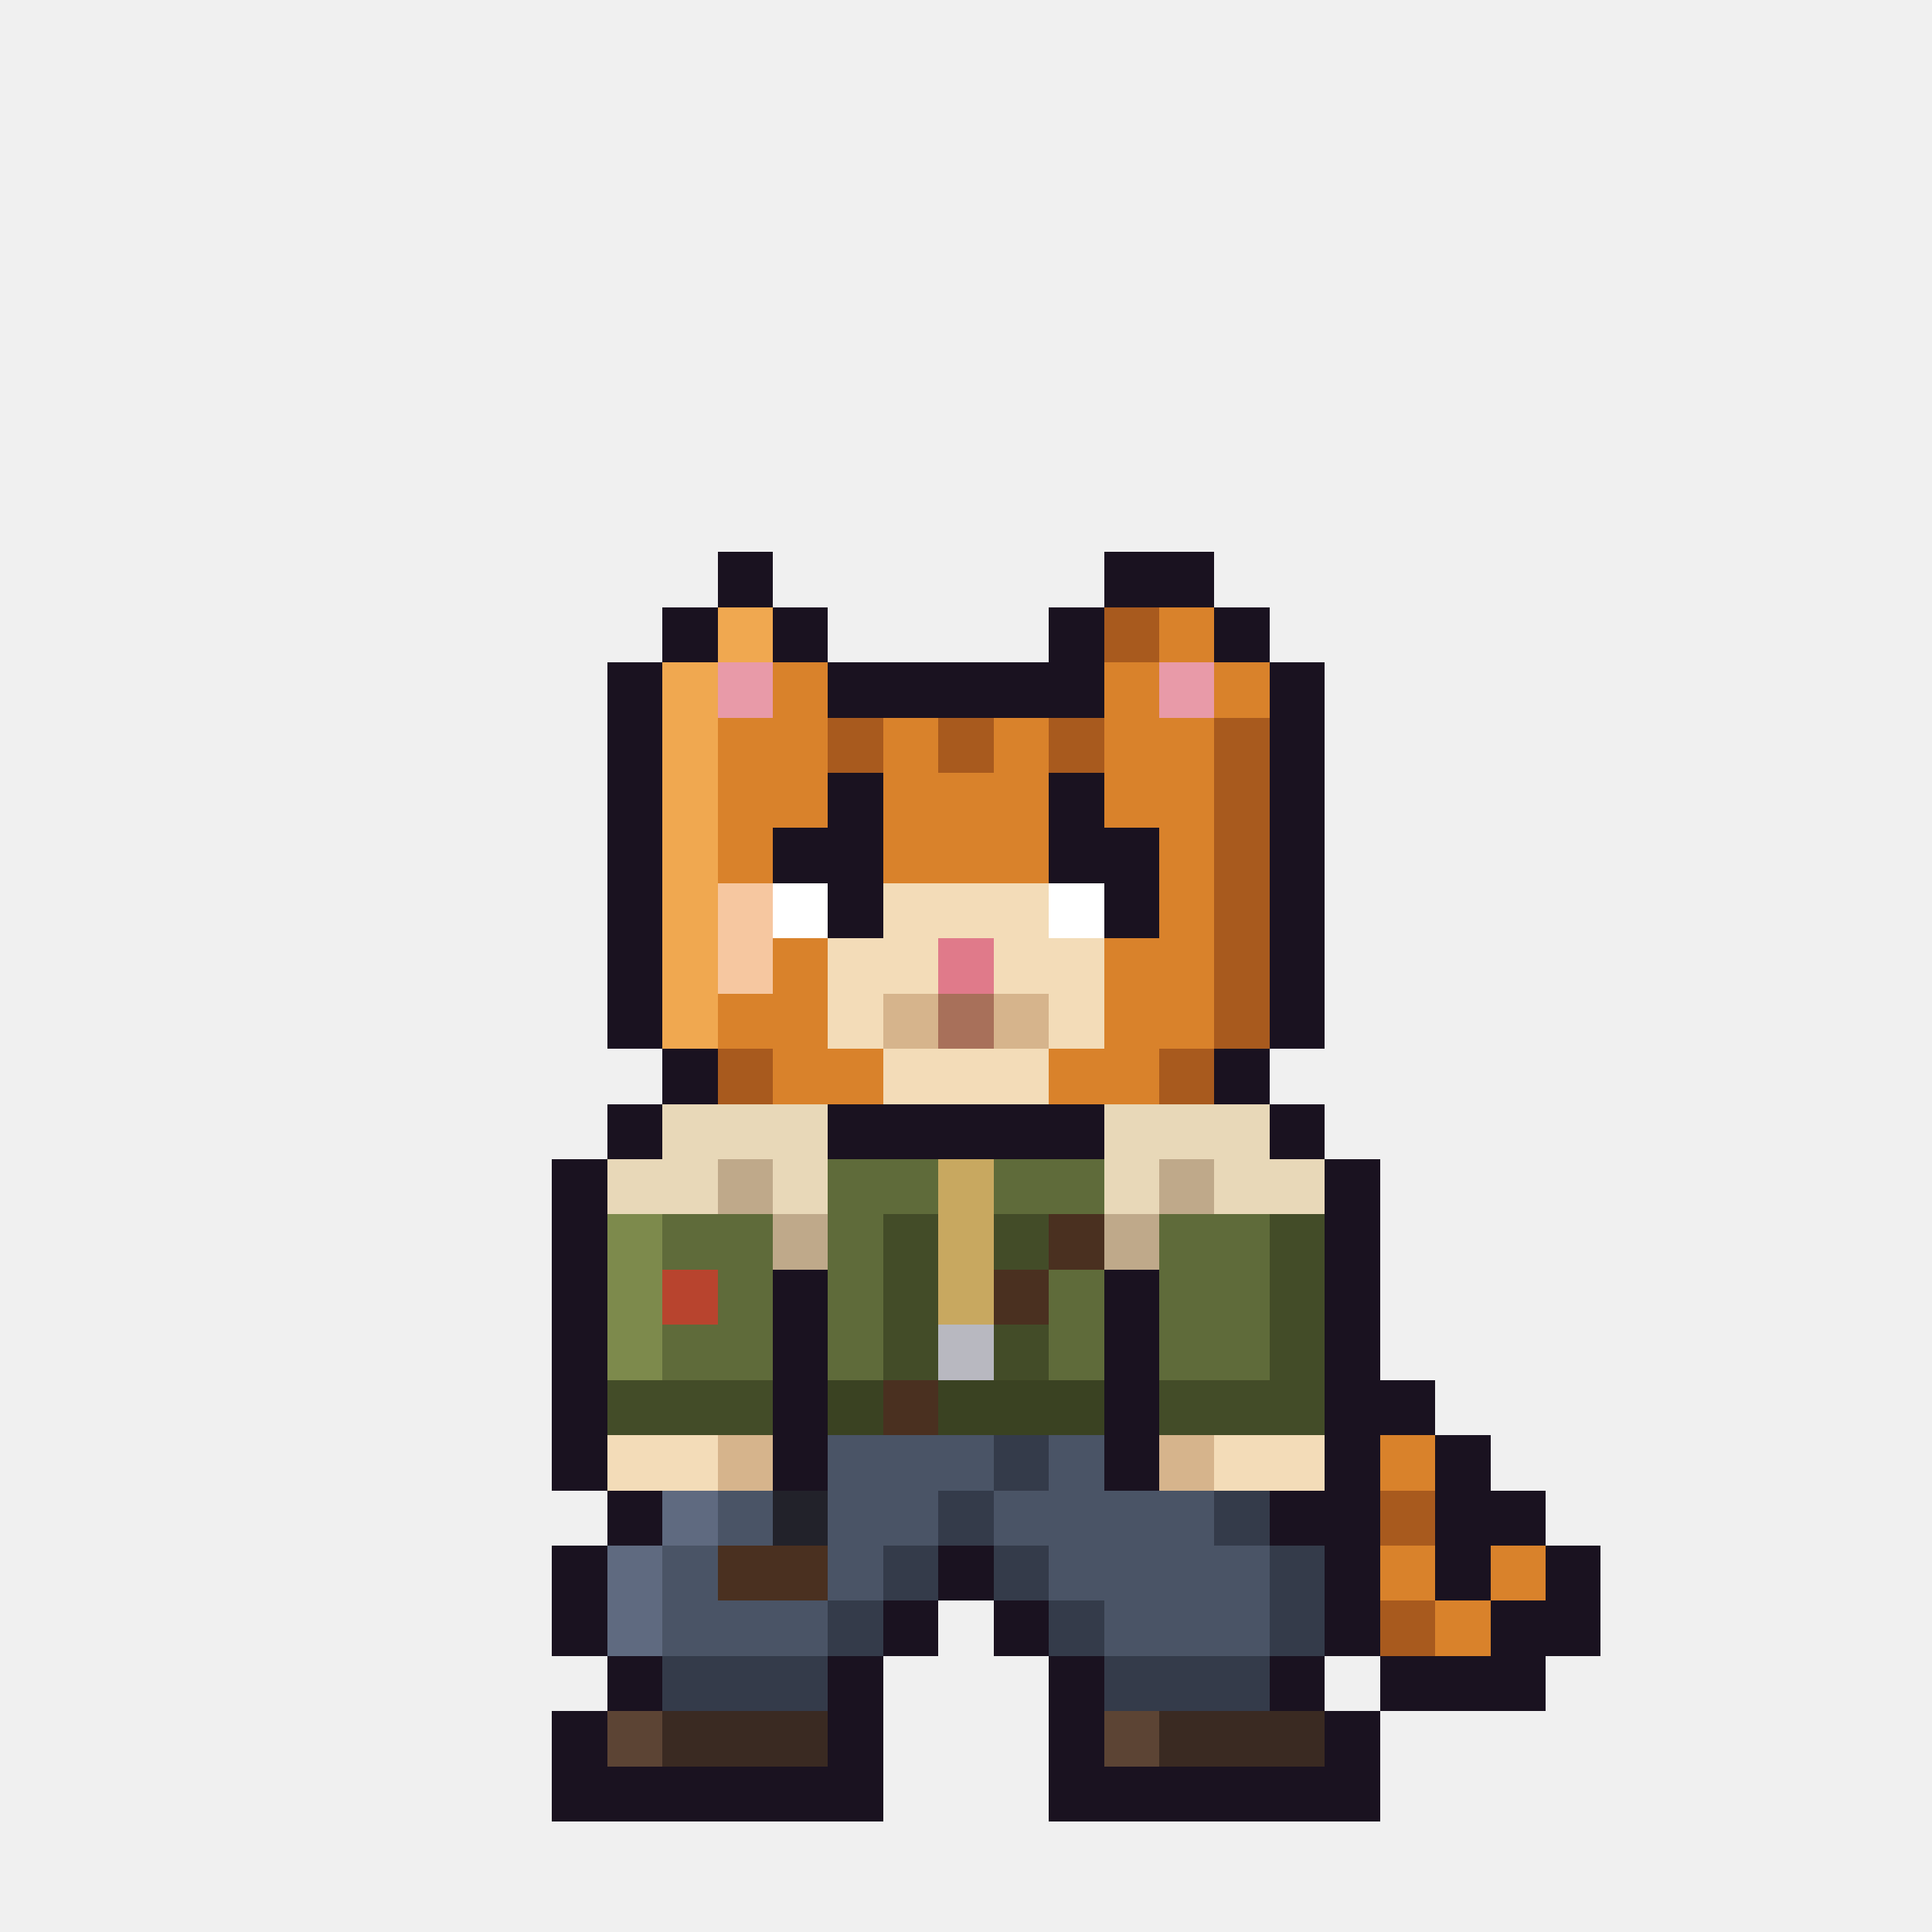
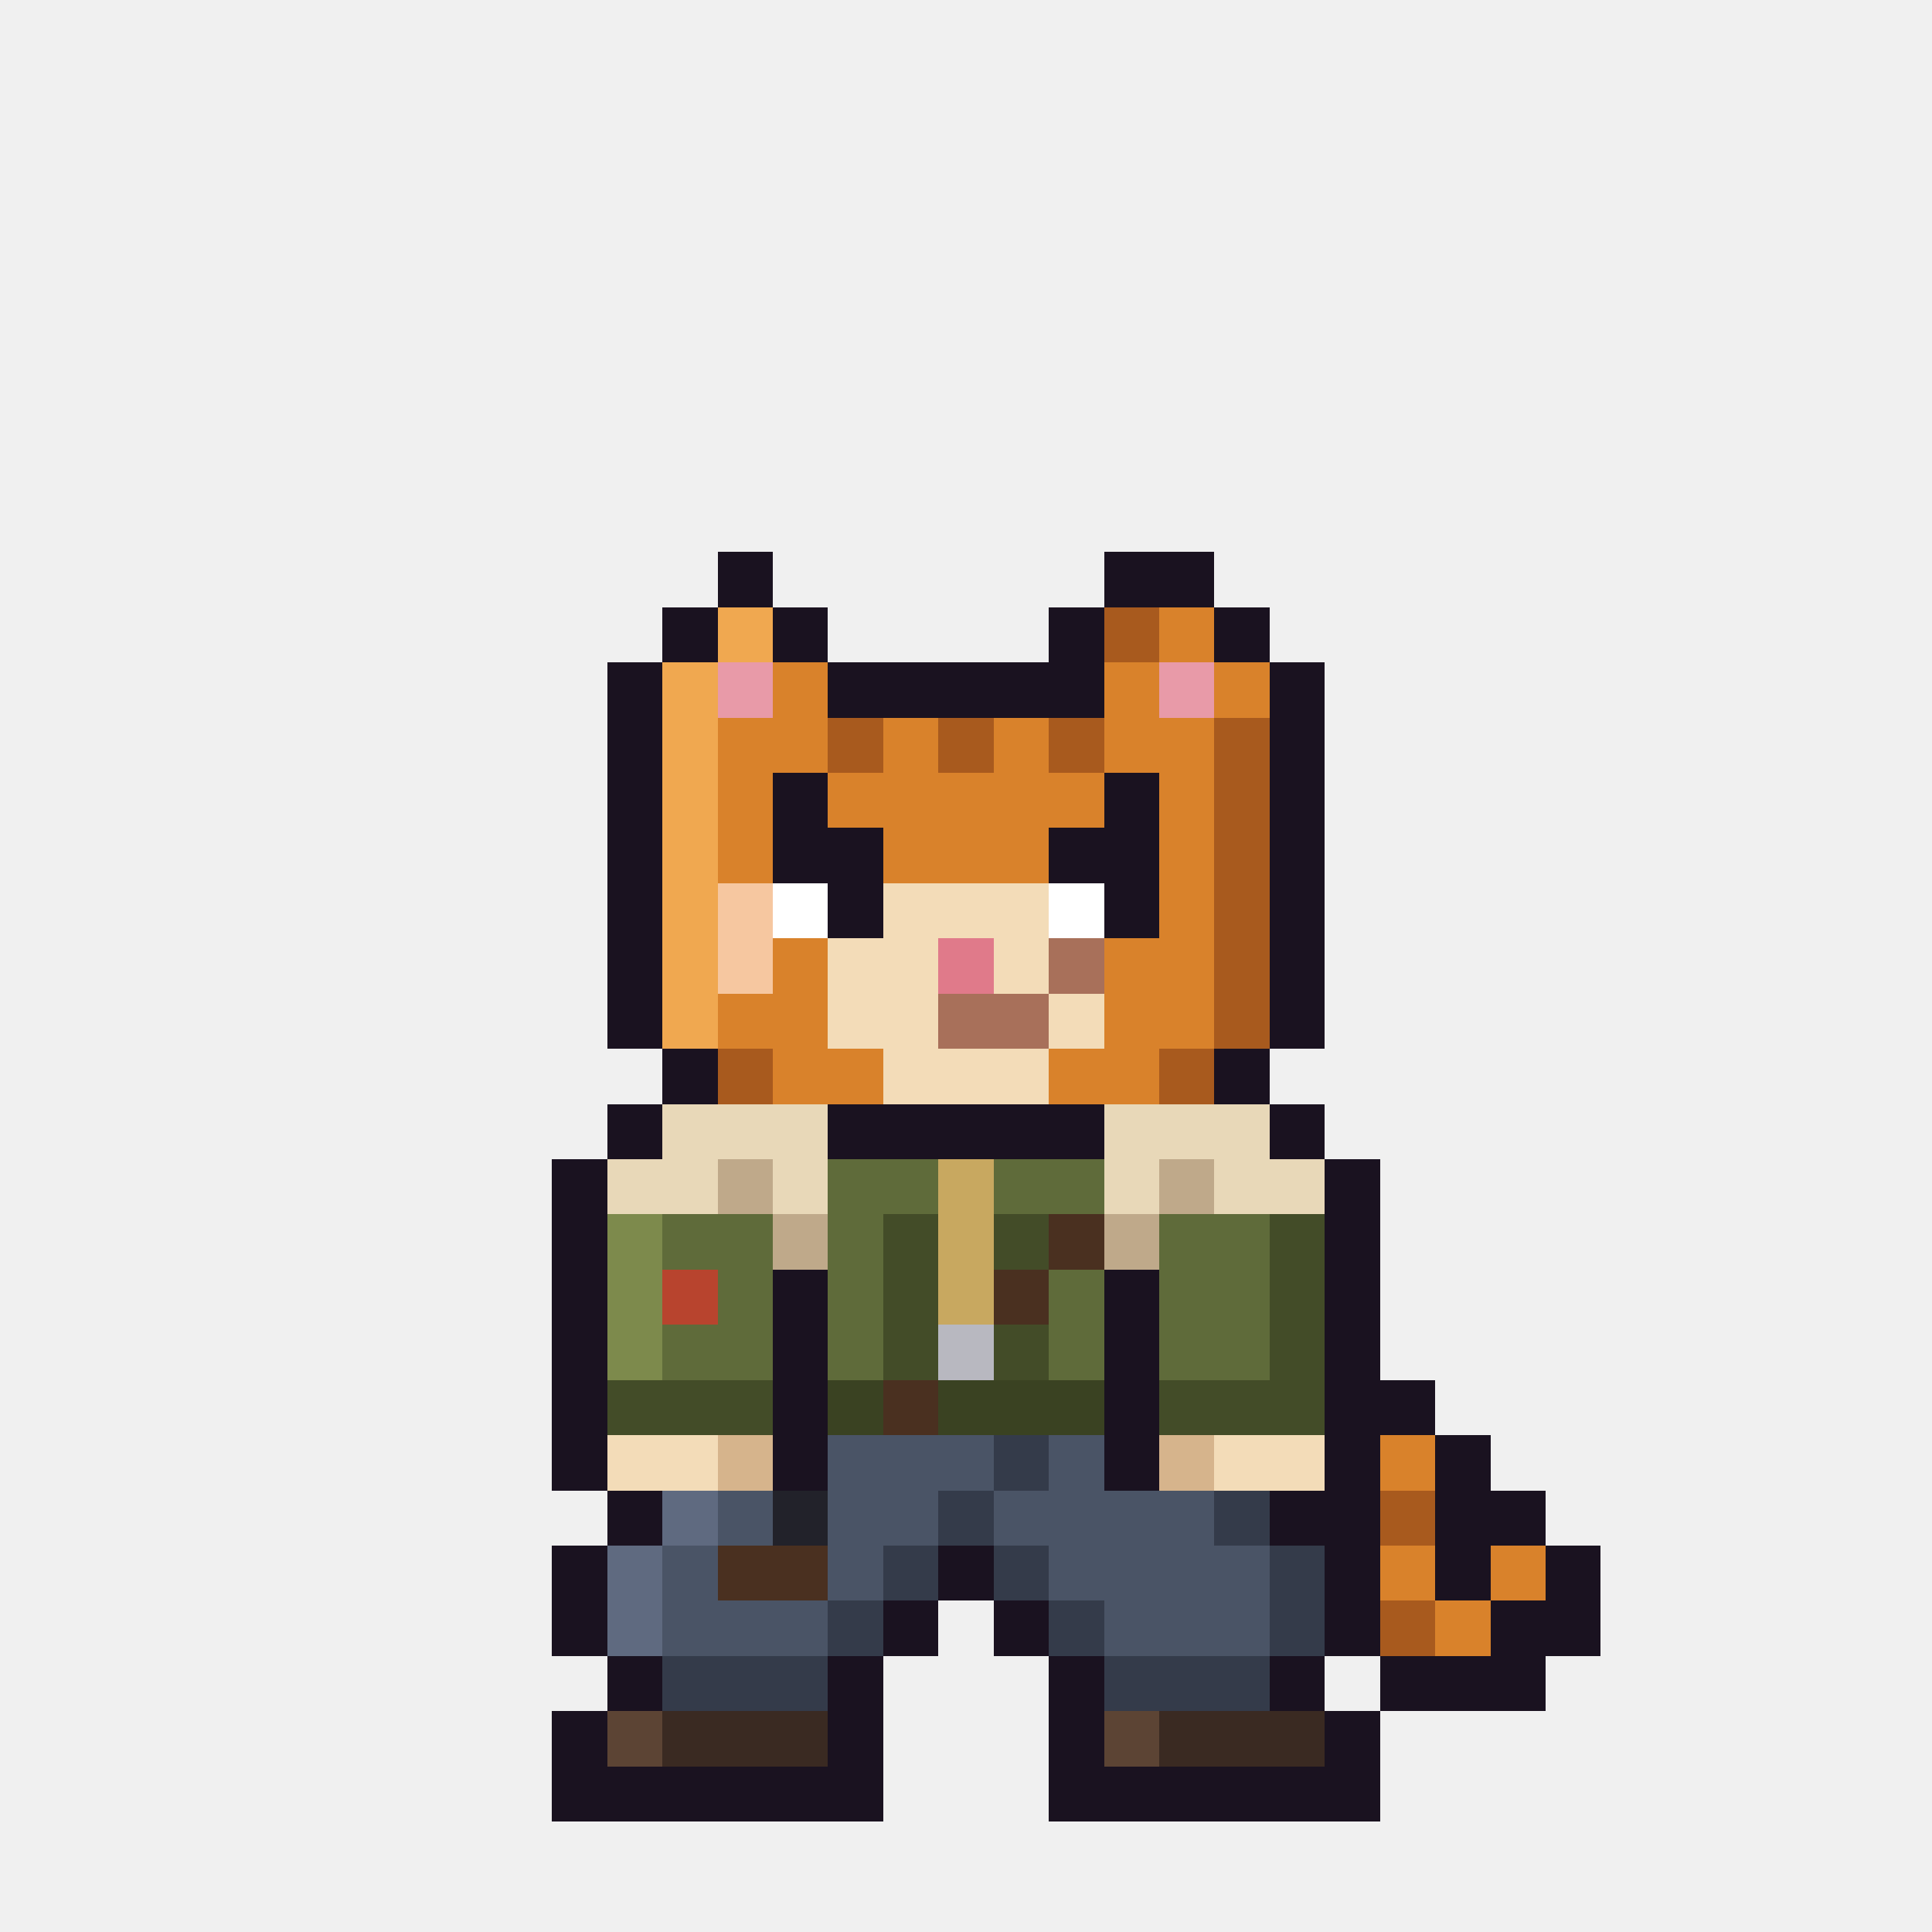
<svg xmlns="http://www.w3.org/2000/svg" viewBox="0 0 35 35" width="140" height="140" shape-rendering="crispEdges">
  <rect x="10" y="21" width="1" height="1" fill="#1a1220" />
  <rect x="10" y="22" width="1" height="1" fill="#1a1220" />
  <rect x="10" y="23" width="1" height="1" fill="#1a1220" />
  <rect x="10" y="24" width="1" height="1" fill="#1a1220" />
  <rect x="10" y="25" width="1" height="1" fill="#1a1220" />
  <rect x="10" y="26" width="1" height="1" fill="#1a1220" />
  <rect x="10" y="28" width="1" height="1" fill="#1a1220" />
  <rect x="10" y="29" width="1" height="1" fill="#1a1220" />
  <rect x="10" y="31" width="1" height="1" fill="#1a1220" />
  <rect x="10" y="32" width="1" height="1" fill="#1a1220" />
  <rect x="11" y="12" width="1" height="1" fill="#1a1220" />
  <rect x="11" y="13" width="1" height="1" fill="#1a1220" />
  <rect x="11" y="14" width="1" height="1" fill="#1a1220" />
  <rect x="11" y="15" width="1" height="1" fill="#1a1220" />
  <rect x="11" y="16" width="1" height="1" fill="#1a1220" />
  <rect x="11" y="17" width="1" height="1" fill="#1a1220" />
  <rect x="11" y="18" width="1" height="1" fill="#1a1220" />
  <rect x="11" y="20" width="1" height="1" fill="#1a1220" />
  <rect x="11" y="21" width="1" height="1" fill="#e8d8b8" />
  <rect x="11" y="22" width="1" height="1" fill="#7d8a4c" />
  <rect x="11" y="23" width="1" height="1" fill="#7d8a4c" />
  <rect x="11" y="24" width="1" height="1" fill="#7d8a4c" />
  <rect x="11" y="25" width="1" height="1" fill="#434c28" />
  <rect x="11" y="26" width="1" height="1" fill="#f3dcb8" />
  <rect x="11" y="27" width="1" height="1" fill="#1a1220" />
  <rect x="11" y="28" width="1" height="1" fill="#5f6a80" />
  <rect x="11" y="29" width="1" height="1" fill="#5f6a80" />
  <rect x="11" y="30" width="1" height="1" fill="#1a1220" />
  <rect x="11" y="31" width="1" height="1" fill="#5c4434" />
  <rect x="11" y="32" width="1" height="1" fill="#1a1220" />
  <rect x="12" y="11" width="1" height="1" fill="#1a1220" />
  <rect x="12" y="12" width="1" height="1" fill="#f0a850" />
  <rect x="12" y="13" width="1" height="1" fill="#f0a850" />
  <rect x="12" y="14" width="1" height="1" fill="#f0a850" />
  <rect x="12" y="15" width="1" height="1" fill="#f0a850" />
  <rect x="12" y="16" width="1" height="1" fill="#f0a850" />
  <rect x="12" y="17" width="1" height="1" fill="#f0a850" />
  <rect x="12" y="18" width="1" height="1" fill="#f0a850" />
  <rect x="12" y="19" width="1" height="1" fill="#1a1220" />
  <rect x="12" y="20" width="1" height="1" fill="#e8d8b8" />
  <rect x="12" y="21" width="1" height="1" fill="#e8d8b8" />
  <rect x="12" y="22" width="1" height="1" fill="#5f6b3a" />
  <rect x="12" y="23" width="1" height="1" fill="#b8442e" />
  <rect x="12" y="24" width="1" height="1" fill="#5f6b3a" />
  <rect x="12" y="25" width="1" height="1" fill="#434c28" />
  <rect x="12" y="26" width="1" height="1" fill="#f3dcb8" />
  <rect x="12" y="27" width="1" height="1" fill="#5f6a80" />
  <rect x="12" y="28" width="1" height="1" fill="#4a5466" />
  <rect x="12" y="29" width="1" height="1" fill="#4a5466" />
  <rect x="12" y="30" width="1" height="1" fill="#343b4a" />
  <rect x="12" y="31" width="1" height="1" fill="#3a2a22" />
  <rect x="12" y="32" width="1" height="1" fill="#1a1220" />
  <rect x="13" y="10" width="1" height="1" fill="#1a1220" />
  <rect x="13" y="11" width="1" height="1" fill="#f0a850" />
  <rect x="13" y="12" width="1" height="1" fill="#e89aa8" />
  <rect x="13" y="13" width="1" height="1" fill="#d9822b" />
  <rect x="13" y="14" width="1" height="1" fill="#d9822b" />
  <rect x="13" y="15" width="1" height="1" fill="#d9822b" />
  <rect x="13" y="16" width="1" height="1" fill="#f6c7a0" />
  <rect x="13" y="17" width="1" height="1" fill="#f6c7a0" />
  <rect x="13" y="18" width="1" height="1" fill="#d9822b" />
  <rect x="13" y="19" width="1" height="1" fill="#a85a1e" />
  <rect x="13" y="20" width="1" height="1" fill="#e8d8b8" />
  <rect x="13" y="21" width="1" height="1" fill="#bfa98a" />
  <rect x="13" y="22" width="1" height="1" fill="#5f6b3a" />
  <rect x="13" y="23" width="1" height="1" fill="#5f6b3a" />
  <rect x="13" y="24" width="1" height="1" fill="#5f6b3a" />
  <rect x="13" y="25" width="1" height="1" fill="#434c28" />
  <rect x="13" y="26" width="1" height="1" fill="#d6b48c" />
  <rect x="13" y="27" width="1" height="1" fill="#4a5466" />
  <rect x="13" y="28" width="1" height="1" fill="#4a3020" />
  <rect x="13" y="29" width="1" height="1" fill="#4a5466" />
  <rect x="13" y="30" width="1" height="1" fill="#343b4a" />
  <rect x="13" y="31" width="1" height="1" fill="#3a2a22" />
  <rect x="13" y="32" width="1" height="1" fill="#1a1220" />
  <rect x="14" y="11" width="1" height="1" fill="#1a1220" />
  <rect x="14" y="12" width="1" height="1" fill="#d9822b" />
  <rect x="14" y="13" width="1" height="1" fill="#d9822b" />
-   <rect x="14" y="14" width="1" height="1" fill="#d9822b" />
+   <rect x="14" y="14" width="1" height="1" fill="#1a1220" />
  <rect x="14" y="15" width="1" height="1" fill="#1a1220" />
  <rect x="14" y="16" width="1" height="1" fill="#ffffff" />
  <rect x="14" y="17" width="1" height="1" fill="#d9822b" />
  <rect x="14" y="18" width="1" height="1" fill="#d9822b" />
  <rect x="14" y="19" width="1" height="1" fill="#d9822b" />
  <rect x="14" y="20" width="1" height="1" fill="#e8d8b8" />
  <rect x="14" y="21" width="1" height="1" fill="#e8d8b8" />
  <rect x="14" y="22" width="1" height="1" fill="#bfa98a" />
  <rect x="14" y="23" width="1" height="1" fill="#1a1220" />
  <rect x="14" y="24" width="1" height="1" fill="#1a1220" />
  <rect x="14" y="25" width="1" height="1" fill="#1a1220" />
  <rect x="14" y="26" width="1" height="1" fill="#1a1220" />
  <rect x="14" y="27" width="1" height="1" fill="#22222a" />
  <rect x="14" y="28" width="1" height="1" fill="#4a3020" />
  <rect x="14" y="29" width="1" height="1" fill="#4a5466" />
  <rect x="14" y="30" width="1" height="1" fill="#343b4a" />
  <rect x="14" y="31" width="1" height="1" fill="#3a2a22" />
  <rect x="14" y="32" width="1" height="1" fill="#1a1220" />
  <rect x="15" y="12" width="1" height="1" fill="#1a1220" />
  <rect x="15" y="13" width="1" height="1" fill="#a85a1e" />
-   <rect x="15" y="14" width="1" height="1" fill="#1a1220" />
+   <rect x="15" y="14" width="1" height="1" fill="#d9822b" />
  <rect x="15" y="15" width="1" height="1" fill="#1a1220" />
  <rect x="15" y="16" width="1" height="1" fill="#1a1220" />
  <rect x="15" y="17" width="1" height="1" fill="#f3dcb8" />
  <rect x="15" y="18" width="1" height="1" fill="#f3dcb8" />
  <rect x="15" y="19" width="1" height="1" fill="#d9822b" />
  <rect x="15" y="20" width="1" height="1" fill="#1a1220" />
  <rect x="15" y="21" width="1" height="1" fill="#5f6b3a" />
  <rect x="15" y="22" width="1" height="1" fill="#5f6b3a" />
  <rect x="15" y="23" width="1" height="1" fill="#5f6b3a" />
  <rect x="15" y="24" width="1" height="1" fill="#5f6b3a" />
  <rect x="15" y="25" width="1" height="1" fill="#3a4222" />
  <rect x="15" y="26" width="1" height="1" fill="#4a5466" />
  <rect x="15" y="27" width="1" height="1" fill="#4a5466" />
  <rect x="15" y="28" width="1" height="1" fill="#4a5466" />
  <rect x="15" y="29" width="1" height="1" fill="#343b4a" />
  <rect x="15" y="30" width="1" height="1" fill="#1a1220" />
  <rect x="15" y="31" width="1" height="1" fill="#1a1220" />
  <rect x="15" y="32" width="1" height="1" fill="#1a1220" />
  <rect x="16" y="12" width="1" height="1" fill="#1a1220" />
  <rect x="16" y="13" width="1" height="1" fill="#d9822b" />
  <rect x="16" y="14" width="1" height="1" fill="#d9822b" />
  <rect x="16" y="15" width="1" height="1" fill="#d9822b" />
  <rect x="16" y="16" width="1" height="1" fill="#f3dcb8" />
  <rect x="16" y="17" width="1" height="1" fill="#f3dcb8" />
-   <rect x="16" y="18" width="1" height="1" fill="#d6b48c" />
+   <rect x="16" y="18" width="1" height="1" fill="#f3dcb8" />
  <rect x="16" y="19" width="1" height="1" fill="#f3dcb8" />
  <rect x="16" y="20" width="1" height="1" fill="#1a1220" />
  <rect x="16" y="21" width="1" height="1" fill="#5f6b3a" />
  <rect x="16" y="22" width="1" height="1" fill="#434c28" />
  <rect x="16" y="23" width="1" height="1" fill="#434c28" />
  <rect x="16" y="24" width="1" height="1" fill="#434c28" />
  <rect x="16" y="25" width="1" height="1" fill="#4a3020" />
  <rect x="16" y="26" width="1" height="1" fill="#4a5466" />
  <rect x="16" y="27" width="1" height="1" fill="#4a5466" />
  <rect x="16" y="28" width="1" height="1" fill="#343b4a" />
  <rect x="16" y="29" width="1" height="1" fill="#1a1220" />
  <rect x="17" y="12" width="1" height="1" fill="#1a1220" />
  <rect x="17" y="13" width="1" height="1" fill="#a85a1e" />
  <rect x="17" y="14" width="1" height="1" fill="#d9822b" />
  <rect x="17" y="15" width="1" height="1" fill="#d9822b" />
  <rect x="17" y="16" width="1" height="1" fill="#f3dcb8" />
  <rect x="17" y="17" width="1" height="1" fill="#e07a8a" />
  <rect x="17" y="18" width="1" height="1" fill="#a8705a" />
  <rect x="17" y="19" width="1" height="1" fill="#f3dcb8" />
  <rect x="17" y="20" width="1" height="1" fill="#1a1220" />
  <rect x="17" y="21" width="1" height="1" fill="#c8a860" />
  <rect x="17" y="22" width="1" height="1" fill="#c8a860" />
  <rect x="17" y="23" width="1" height="1" fill="#c8a860" />
  <rect x="17" y="24" width="1" height="1" fill="#b8b8c0" />
  <rect x="17" y="25" width="1" height="1" fill="#3a4222" />
  <rect x="17" y="26" width="1" height="1" fill="#4a5466" />
  <rect x="17" y="27" width="1" height="1" fill="#343b4a" />
  <rect x="17" y="28" width="1" height="1" fill="#1a1220" />
  <rect x="18" y="12" width="1" height="1" fill="#1a1220" />
  <rect x="18" y="13" width="1" height="1" fill="#d9822b" />
  <rect x="18" y="14" width="1" height="1" fill="#d9822b" />
  <rect x="18" y="15" width="1" height="1" fill="#d9822b" />
  <rect x="18" y="16" width="1" height="1" fill="#f3dcb8" />
  <rect x="18" y="17" width="1" height="1" fill="#f3dcb8" />
-   <rect x="18" y="18" width="1" height="1" fill="#d6b48c" />
+   <rect x="18" y="18" width="1" height="1" fill="#a8705a" />
  <rect x="18" y="19" width="1" height="1" fill="#f3dcb8" />
  <rect x="18" y="20" width="1" height="1" fill="#1a1220" />
  <rect x="18" y="21" width="1" height="1" fill="#5f6b3a" />
  <rect x="18" y="22" width="1" height="1" fill="#434c28" />
  <rect x="18" y="23" width="1" height="1" fill="#4a3020" />
  <rect x="18" y="24" width="1" height="1" fill="#434c28" />
  <rect x="18" y="25" width="1" height="1" fill="#3a4222" />
  <rect x="18" y="26" width="1" height="1" fill="#343b4a" />
  <rect x="18" y="27" width="1" height="1" fill="#4a5466" />
  <rect x="18" y="28" width="1" height="1" fill="#343b4a" />
  <rect x="18" y="29" width="1" height="1" fill="#1a1220" />
  <rect x="19" y="11" width="1" height="1" fill="#1a1220" />
  <rect x="19" y="12" width="1" height="1" fill="#1a1220" />
  <rect x="19" y="13" width="1" height="1" fill="#a85a1e" />
-   <rect x="19" y="14" width="1" height="1" fill="#1a1220" />
+   <rect x="19" y="14" width="1" height="1" fill="#d9822b" />
  <rect x="19" y="15" width="1" height="1" fill="#1a1220" />
  <rect x="19" y="16" width="1" height="1" fill="#ffffff" />
-   <rect x="19" y="17" width="1" height="1" fill="#f3dcb8" />
+   <rect x="19" y="17" width="1" height="1" fill="#a8705a" />
  <rect x="19" y="18" width="1" height="1" fill="#f3dcb8" />
  <rect x="19" y="19" width="1" height="1" fill="#d9822b" />
  <rect x="19" y="20" width="1" height="1" fill="#1a1220" />
  <rect x="19" y="21" width="1" height="1" fill="#5f6b3a" />
  <rect x="19" y="22" width="1" height="1" fill="#4a3020" />
  <rect x="19" y="23" width="1" height="1" fill="#5f6b3a" />
  <rect x="19" y="24" width="1" height="1" fill="#5f6b3a" />
  <rect x="19" y="25" width="1" height="1" fill="#3a4222" />
  <rect x="19" y="26" width="1" height="1" fill="#4a5466" />
  <rect x="19" y="27" width="1" height="1" fill="#4a5466" />
  <rect x="19" y="28" width="1" height="1" fill="#4a5466" />
  <rect x="19" y="29" width="1" height="1" fill="#343b4a" />
  <rect x="19" y="30" width="1" height="1" fill="#1a1220" />
  <rect x="19" y="31" width="1" height="1" fill="#1a1220" />
  <rect x="19" y="32" width="1" height="1" fill="#1a1220" />
  <rect x="20" y="10" width="1" height="1" fill="#1a1220" />
  <rect x="20" y="11" width="1" height="1" fill="#a85a1e" />
  <rect x="20" y="12" width="1" height="1" fill="#d9822b" />
  <rect x="20" y="13" width="1" height="1" fill="#d9822b" />
-   <rect x="20" y="14" width="1" height="1" fill="#d9822b" />
+   <rect x="20" y="14" width="1" height="1" fill="#1a1220" />
  <rect x="20" y="15" width="1" height="1" fill="#1a1220" />
  <rect x="20" y="16" width="1" height="1" fill="#1a1220" />
  <rect x="20" y="17" width="1" height="1" fill="#d9822b" />
  <rect x="20" y="18" width="1" height="1" fill="#d9822b" />
  <rect x="20" y="19" width="1" height="1" fill="#d9822b" />
  <rect x="20" y="20" width="1" height="1" fill="#e8d8b8" />
  <rect x="20" y="21" width="1" height="1" fill="#e8d8b8" />
  <rect x="20" y="22" width="1" height="1" fill="#bfa98a" />
  <rect x="20" y="23" width="1" height="1" fill="#1a1220" />
  <rect x="20" y="24" width="1" height="1" fill="#1a1220" />
  <rect x="20" y="25" width="1" height="1" fill="#1a1220" />
  <rect x="20" y="26" width="1" height="1" fill="#1a1220" />
  <rect x="20" y="27" width="1" height="1" fill="#4a5466" />
  <rect x="20" y="28" width="1" height="1" fill="#4a5466" />
  <rect x="20" y="29" width="1" height="1" fill="#4a5466" />
  <rect x="20" y="30" width="1" height="1" fill="#343b4a" />
  <rect x="20" y="31" width="1" height="1" fill="#5c4434" />
  <rect x="20" y="32" width="1" height="1" fill="#1a1220" />
  <rect x="21" y="10" width="1" height="1" fill="#1a1220" />
  <rect x="21" y="11" width="1" height="1" fill="#d9822b" />
  <rect x="21" y="12" width="1" height="1" fill="#e89aa8" />
  <rect x="21" y="13" width="1" height="1" fill="#d9822b" />
  <rect x="21" y="14" width="1" height="1" fill="#d9822b" />
  <rect x="21" y="15" width="1" height="1" fill="#d9822b" />
  <rect x="21" y="16" width="1" height="1" fill="#d9822b" />
  <rect x="21" y="17" width="1" height="1" fill="#d9822b" />
  <rect x="21" y="18" width="1" height="1" fill="#d9822b" />
  <rect x="21" y="19" width="1" height="1" fill="#a85a1e" />
  <rect x="21" y="20" width="1" height="1" fill="#e8d8b8" />
  <rect x="21" y="21" width="1" height="1" fill="#bfa98a" />
  <rect x="21" y="22" width="1" height="1" fill="#5f6b3a" />
  <rect x="21" y="23" width="1" height="1" fill="#5f6b3a" />
  <rect x="21" y="24" width="1" height="1" fill="#5f6b3a" />
  <rect x="21" y="25" width="1" height="1" fill="#434c28" />
  <rect x="21" y="26" width="1" height="1" fill="#d6b48c" />
  <rect x="21" y="27" width="1" height="1" fill="#4a5466" />
  <rect x="21" y="28" width="1" height="1" fill="#4a5466" />
  <rect x="21" y="29" width="1" height="1" fill="#4a5466" />
  <rect x="21" y="30" width="1" height="1" fill="#343b4a" />
  <rect x="21" y="31" width="1" height="1" fill="#3a2a22" />
  <rect x="21" y="32" width="1" height="1" fill="#1a1220" />
  <rect x="22" y="11" width="1" height="1" fill="#1a1220" />
  <rect x="22" y="12" width="1" height="1" fill="#d9822b" />
  <rect x="22" y="13" width="1" height="1" fill="#a85a1e" />
  <rect x="22" y="14" width="1" height="1" fill="#a85a1e" />
  <rect x="22" y="15" width="1" height="1" fill="#a85a1e" />
  <rect x="22" y="16" width="1" height="1" fill="#a85a1e" />
  <rect x="22" y="17" width="1" height="1" fill="#a85a1e" />
  <rect x="22" y="18" width="1" height="1" fill="#a85a1e" />
  <rect x="22" y="19" width="1" height="1" fill="#1a1220" />
  <rect x="22" y="20" width="1" height="1" fill="#e8d8b8" />
  <rect x="22" y="21" width="1" height="1" fill="#e8d8b8" />
  <rect x="22" y="22" width="1" height="1" fill="#5f6b3a" />
  <rect x="22" y="23" width="1" height="1" fill="#5f6b3a" />
  <rect x="22" y="24" width="1" height="1" fill="#5f6b3a" />
  <rect x="22" y="25" width="1" height="1" fill="#434c28" />
  <rect x="22" y="26" width="1" height="1" fill="#f3dcb8" />
  <rect x="22" y="27" width="1" height="1" fill="#343b4a" />
  <rect x="22" y="28" width="1" height="1" fill="#4a5466" />
  <rect x="22" y="29" width="1" height="1" fill="#4a5466" />
  <rect x="22" y="30" width="1" height="1" fill="#343b4a" />
  <rect x="22" y="31" width="1" height="1" fill="#3a2a22" />
  <rect x="22" y="32" width="1" height="1" fill="#1a1220" />
  <rect x="23" y="12" width="1" height="1" fill="#1a1220" />
  <rect x="23" y="13" width="1" height="1" fill="#1a1220" />
  <rect x="23" y="14" width="1" height="1" fill="#1a1220" />
  <rect x="23" y="15" width="1" height="1" fill="#1a1220" />
  <rect x="23" y="16" width="1" height="1" fill="#1a1220" />
  <rect x="23" y="17" width="1" height="1" fill="#1a1220" />
  <rect x="23" y="18" width="1" height="1" fill="#1a1220" />
  <rect x="23" y="20" width="1" height="1" fill="#1a1220" />
  <rect x="23" y="21" width="1" height="1" fill="#e8d8b8" />
  <rect x="23" y="22" width="1" height="1" fill="#434c28" />
  <rect x="23" y="23" width="1" height="1" fill="#434c28" />
  <rect x="23" y="24" width="1" height="1" fill="#434c28" />
  <rect x="23" y="25" width="1" height="1" fill="#434c28" />
  <rect x="23" y="26" width="1" height="1" fill="#f3dcb8" />
  <rect x="23" y="27" width="1" height="1" fill="#1a1220" />
  <rect x="23" y="28" width="1" height="1" fill="#343b4a" />
  <rect x="23" y="29" width="1" height="1" fill="#343b4a" />
  <rect x="23" y="30" width="1" height="1" fill="#1a1220" />
  <rect x="23" y="31" width="1" height="1" fill="#3a2a22" />
  <rect x="23" y="32" width="1" height="1" fill="#1a1220" />
  <rect x="24" y="21" width="1" height="1" fill="#1a1220" />
  <rect x="24" y="22" width="1" height="1" fill="#1a1220" />
  <rect x="24" y="23" width="1" height="1" fill="#1a1220" />
  <rect x="24" y="24" width="1" height="1" fill="#1a1220" />
  <rect x="24" y="25" width="1" height="1" fill="#1a1220" />
  <rect x="24" y="26" width="1" height="1" fill="#1a1220" />
  <rect x="24" y="27" width="1" height="1" fill="#1a1220" />
  <rect x="24" y="28" width="1" height="1" fill="#1a1220" />
  <rect x="24" y="29" width="1" height="1" fill="#1a1220" />
  <rect x="24" y="31" width="1" height="1" fill="#1a1220" />
  <rect x="24" y="32" width="1" height="1" fill="#1a1220" />
  <rect x="25" y="25" width="1" height="1" fill="#1a1220" />
  <rect x="25" y="26" width="1" height="1" fill="#d9822b" />
  <rect x="25" y="27" width="1" height="1" fill="#a85a1e" />
  <rect x="25" y="28" width="1" height="1" fill="#d9822b" />
  <rect x="25" y="29" width="1" height="1" fill="#a85a1e" />
  <rect x="25" y="30" width="1" height="1" fill="#1a1220" />
  <rect x="26" y="26" width="1" height="1" fill="#1a1220" />
  <rect x="26" y="27" width="1" height="1" fill="#1a1220" />
  <rect x="26" y="28" width="1" height="1" fill="#1a1220" />
  <rect x="26" y="29" width="1" height="1" fill="#d9822b" />
  <rect x="26" y="30" width="1" height="1" fill="#1a1220" />
  <rect x="27" y="27" width="1" height="1" fill="#1a1220" />
  <rect x="27" y="28" width="1" height="1" fill="#d9822b" />
  <rect x="27" y="29" width="1" height="1" fill="#1a1220" />
  <rect x="27" y="30" width="1" height="1" fill="#1a1220" />
  <rect x="28" y="28" width="1" height="1" fill="#1a1220" />
  <rect x="28" y="29" width="1" height="1" fill="#1a1220" />
</svg>
